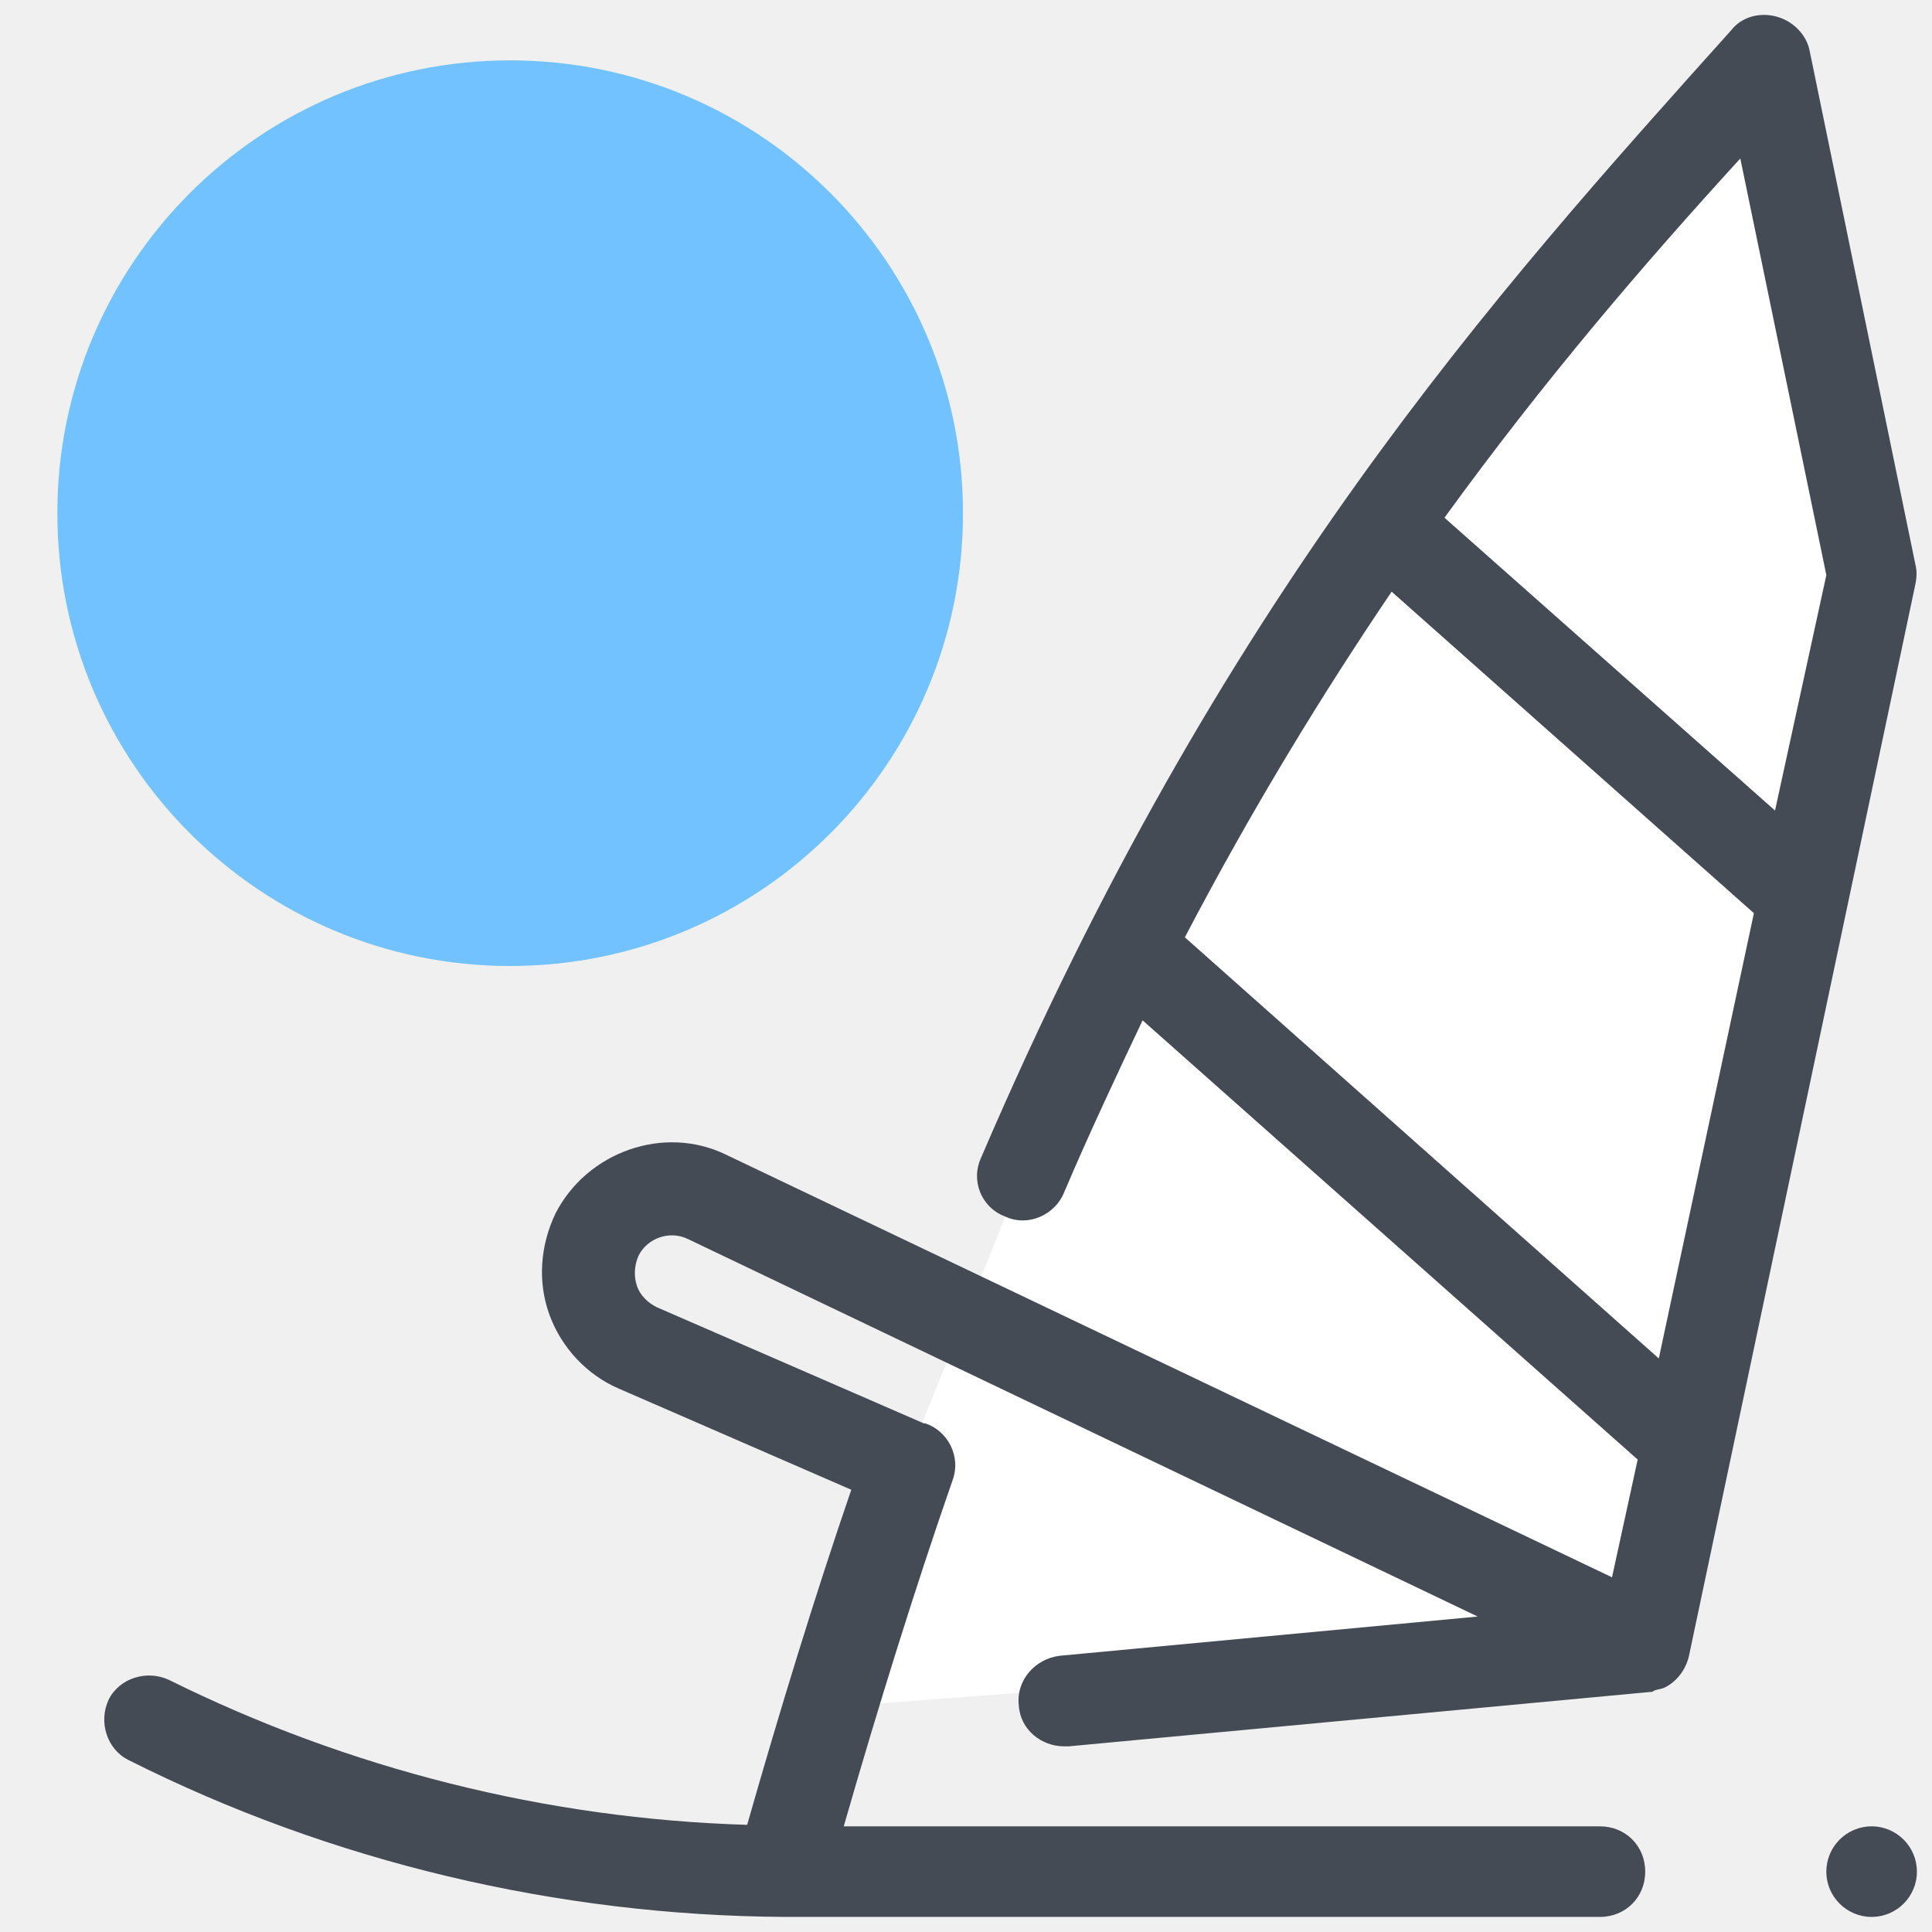
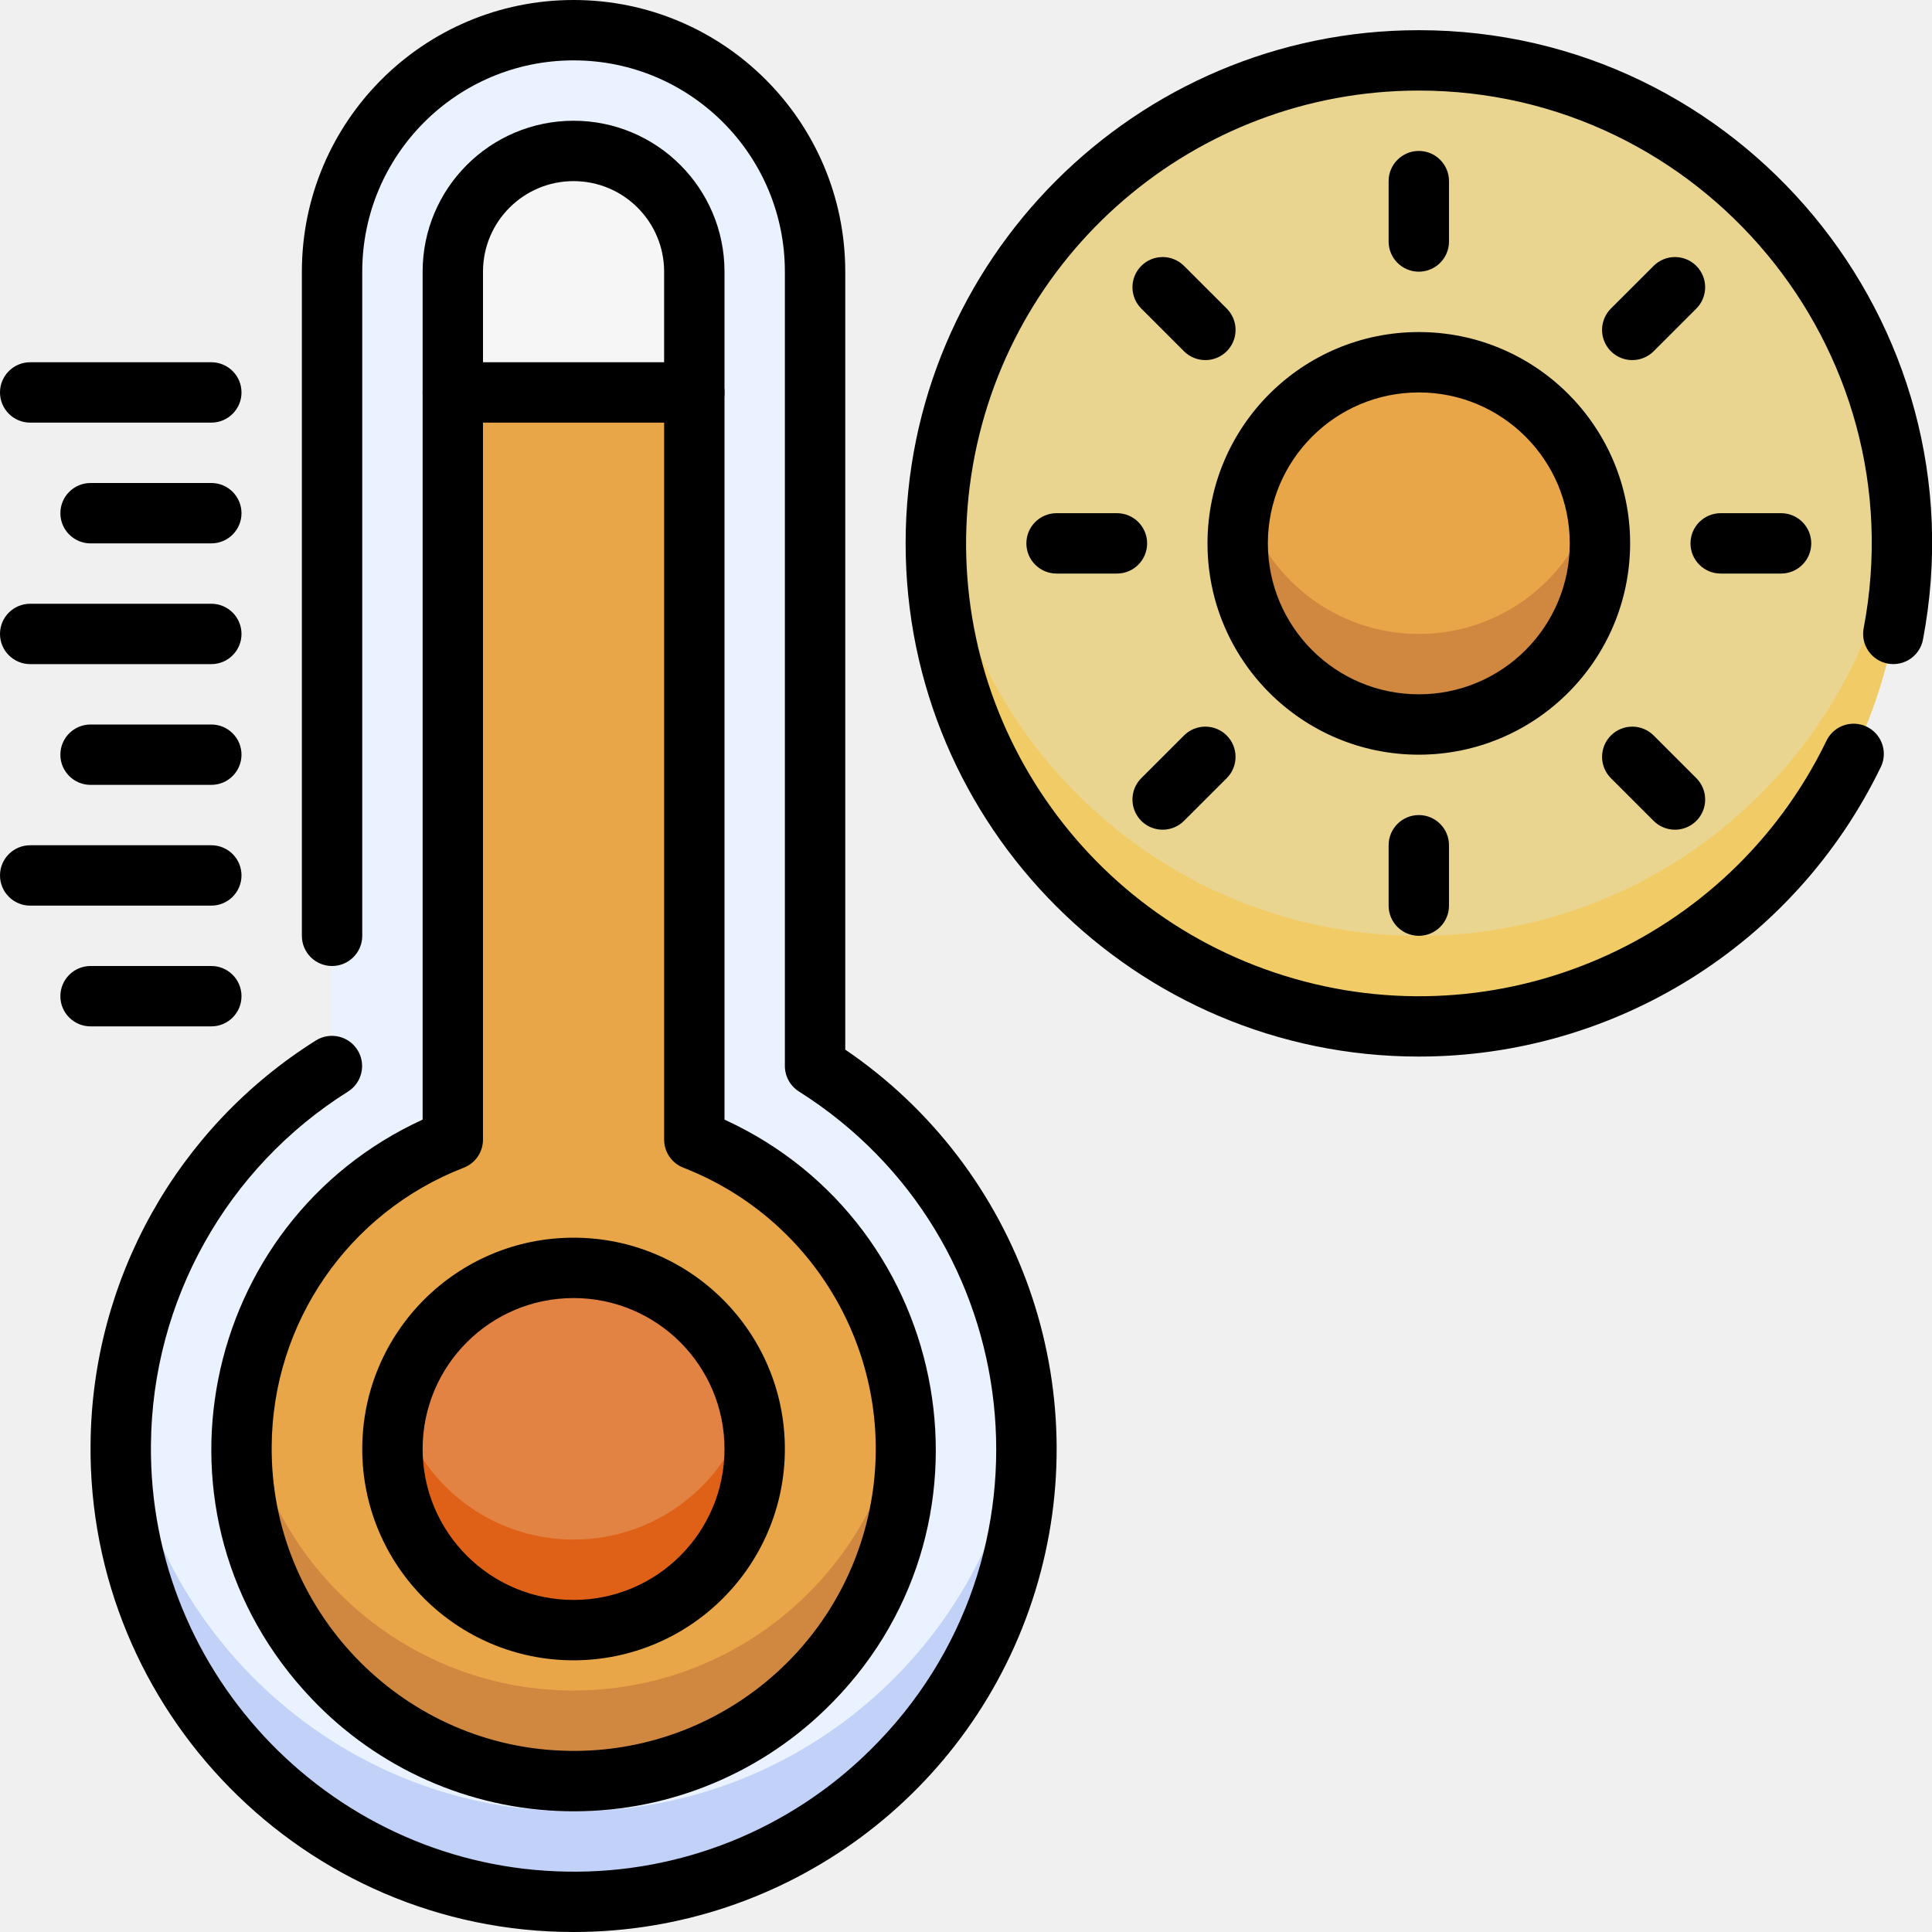
- <svg xmlns="http://www.w3.org/2000/svg" viewBox="0 0 128 128" width="256px" height="256px">
-   <path fill="#fff" d="M60,97l-5,16.1l54-4.1l15-71l-7-34c-16.5,18.3-33.9,38.1-49.3,73.9" />
-   <circle cx="33.8" cy="34" r="30" fill="#71c2ff" />
-   <path fill="#444b54" d="M126.9,37.4l-7-34c-0.2-1.1-1.1-2-2.2-2.3c-1.1-0.3-2.3,0-3,0.9C98.9,19.6,80.9,39.6,65,76.7 c-0.7,1.5,0,3.3,1.6,3.9c1.5,0.7,3.3-0.1,3.9-1.6c1.7-4,3.5-7.8,5.2-11.4l32.8,29.1l-1.7,7.8l-58.7-28c-4.1-2-9.2-0.2-11.3,3.9 c-1,2.1-1.2,4.5-0.4,6.7c0.8,2.2,2.5,4,4.6,4.9l15.4,6.7c-2.4,7-4.7,14.5-6.9,22.2c-13.3-0.4-26.4-3.7-38.3-9.6 c-1.5-0.7-3.3-0.1-4,1.3c-0.7,1.5-0.1,3.3,1.3,4C22,123.4,37,126.9,51.9,127c0,0,0,0,0,0c0,0,0.1,0,0.1,0c0.1,0,0.2,0,0.4,0H106 c1.7,0,3-1.3,3-3s-1.3-3-3-3H55.9c2.3-8,4.7-15.7,7.2-22.9c0.6-1.6-0.3-3.3-1.8-3.8c0,0,0,0-0.1,0l-17.7-7.7 c-0.6-0.3-1.1-0.8-1.3-1.4c-0.2-0.6-0.2-1.3,0.1-2c0.6-1.2,2.1-1.7,3.3-1.1l52.3,25l-27.7,2.6c-1.6,0.2-2.9,1.6-2.7,3.3 c0.1,1.6,1.5,2.7,3,2.7c0.1,0,0.2,0,0.3,0l38.5-3.6c0.1,0,0.2,0,0.3-0.1c0.3-0.1,0.5-0.1,0.7-0.2c0.8-0.4,1.4-1.2,1.6-2.1l15-71 C127,38.2,127,37.8,126.9,37.4z M109.9,90L78.5,62.1C83,53.5,87.6,46,92.2,39.2l24,21.3L109.9,90z M117.6,53.7L95.7,34.3 c6.6-9.1,13.2-16.8,19.6-23.8l5.7,27.6L117.6,53.7z" />
-   <circle cx="124" cy="124" r="3" fill="#444b54" />
+ <svg xmlns="http://www.w3.org/2000/svg" viewBox="0 0 512 512">
+   <defs>
+     <style>.cls-1{fill:#eaf2ff;}.cls-2{fill:#c1d1f7;}.cls-3{fill:#f6f6f6;}.cls-4{fill:#e9a648;}.cls-5{fill:#d08840;}.cls-6{fill:#ead590;}.cls-7{fill:#f1cb66;}.cls-8{fill:#e38343;}.cls-9{fill:#df6117;}</style>
+   </defs>
+   <g id="_27._Hot" data-name="27. Hot">
+     <path class="cls-1" d="M216,282.48V72A64,64,0,0,0,88,72V282.48A119.9,119.9,0,0,0,32,382.75C31.33,448.52,84.52,503.07,150.29,504A120,120,0,0,0,216,282.48Z" />
+     <path class="cls-2" d="M150.29,480C89,479.13,38.61,431.67,32.61,372c-7,70.43,48.3,131.06,117.68,132A120,120,0,0,0,271.4,372,120,120,0,0,1,150.29,480Z" />
+     <path d="M152,512C80.67,512,23.28,453.42,24,382.67A127.58,127.58,0,0,1,83.73,275.72a8,8,0,0,1,8.54,13.53A111.65,111.65,0,0,0,40,382.83C39.38,444.37,88.9,495.13,150.4,496a111.42,111.42,0,0,0,80.24-32.24c51.4-50.69,42.13-135.94-18.91-174.5a8,8,0,0,1-3.73-6.77V72A56,56,0,0,0,96,72V248a8,8,0,0,1-16,0V72a72,72,0,0,1,144,0V278.16A128,128,0,0,1,152,512Z" />
+     <path class="cls-3" d="M240,384a88,88,0,0,1-91.43,87.93c-47.29-1.79-84.94-41.3-84.57-88.63A88,88,0,0,1,120,302V72a32,32,0,0,1,64,0V302A88,88,0,0,1,240,384Z" />
+     <path class="cls-4" d="M240,384a88,88,0,0,1-91.43,87.93c-47.29-1.79-84.94-41.3-84.57-88.63A88,88,0,0,1,120,302V104h64V302A88,88,0,0,1,240,384Z" />
+     <path class="cls-5" d="M148.57,447.93c-43-1.62-78-34.44-83.74-76-7.11,52,32.57,98,83.74,100A88,88,0,0,0,239.18,372,88,88,0,0,1,148.57,447.93Z" />
+     <path d="M82.62,450.21C36.49,401.83,52.89,323.78,112,296.71V72a40,40,0,0,1,80,0V296.71c60.9,27.89,75.72,109.14,26.57,156.46A95.79,95.79,0,0,1,82.62,450.21ZM152,48a24,24,0,0,0-24,24V302a8,8,0,0,1-5.09,7.45A79.64,79.64,0,0,0,72,383.36c-.33,43,33.85,78.95,76.88,80.58a80,80,0,0,0,32.21-154.49A8,8,0,0,1,176,302V72A24,24,0,0,0,152,48Z" />
+     <path d="M184,112H120a8,8,0,0,1,0-16h64a8,8,0,0,1,0,16Z" />
+     <path d="M56,112H8A8,8,0,0,1,8,96H56a8,8,0,0,1,0,16Z" />
+     <path d="M56,144H24a8,8,0,0,1,0-16H56a8,8,0,0,1,0,16Z" />
+     <path d="M56,176H8a8,8,0,0,1,0-16H56a8,8,0,0,1,0,16Z" />
+     <path d="M56,208H24a8,8,0,0,1,0-16H56a8,8,0,0,1,0,16Z" />
+     <path d="M56,240H8a8,8,0,0,1,0-16H56a8,8,0,0,1,0,16Z" />
+     <path d="M56,272H24a8,8,0,0,1,0-16H56a8,8,0,0,1,0,16Z" />
+     <circle class="cls-6" cx="376" cy="144" r="128" />
+     <path class="cls-7" d="M376,248A128,128,0,0,1,248.56,132a128,128,0,1,0,254.88,0A128,128,0,0,1,376,248Z" />
+     <path d="M376,280c-75,0-136-61-136-136S301,8,376,8c85,0,149.55,77.5,133.61,161.49a8,8,0,0,1-15.72-3C508,92.19,450.75,24,376,24A120,120,0,1,0,483.94,196.5a8,8,0,1,1,14.38,7A136,136,0,0,1,376,280Z" />
+     <circle class="cls-4" cx="376" cy="144" r="48" />
+     <path class="cls-5" d="M376,168a48,48,0,0,1-46.49-36,48,48,0,1,0,93,0A48,48,0,0,1,376,168Z" />
+     <path d="M376,200a56,56,0,1,1,56-56A56.06,56.06,0,0,1,376,200Zm0-96a40,40,0,1,0,40,40A40,40,0,0,0,376,104Z" />
+     <path d="M376,72a8,8,0,0,1-8-8V48a8,8,0,0,1,16,0V64A8,8,0,0,1,376,72Z" />
+     <path d="M432.57,95.43a8,8,0,0,1-5.66-13.66l11.32-11.31a8,8,0,0,1,11.31,11.32L438.23,93.09A8,8,0,0,1,432.57,95.43Z" />
+     <path d="M472,152H456a8,8,0,0,1,0-16h16a8,8,0,0,1,0,16Z" />
+     <path d="M443.88,219.88a8,8,0,0,1-5.65-2.34l-11.32-11.31a8,8,0,0,1,11.32-11.32l11.31,11.31A8,8,0,0,1,443.88,219.88Z" />
+     <path d="M376,248a8,8,0,0,1-8-8V224a8,8,0,0,1,16,0v16A8,8,0,0,1,376,248Z" />
+     <path d="M308.12,219.88a8,8,0,0,1-5.66-13.66l11.31-11.31a8,8,0,0,1,11.32,11.32l-11.32,11.31A8,8,0,0,1,308.12,219.88Z" />
+     <path d="M296,152H280a8,8,0,0,1,0-16h16a8,8,0,0,1,0,16Z" />
+     <path d="M319.43,95.43a8,8,0,0,1-5.66-2.34L302.46,81.78a8,8,0,0,1,11.31-11.32l11.32,11.31A8,8,0,0,1,319.43,95.43Z" />
+     <circle class="cls-8" cx="152" cy="384" r="48" />
+     <path class="cls-9" d="M152,408a48,48,0,0,1-46.49-36,48,48,0,1,0,93,0A48,48,0,0,1,152,408Z" />
+     <path d="M152,440a56,56,0,1,1,56-56A56.06,56.06,0,0,1,152,440Zm0-96a40,40,0,1,0,40,40A40,40,0,0,0,152,344Z" />
+   </g>
</svg>
